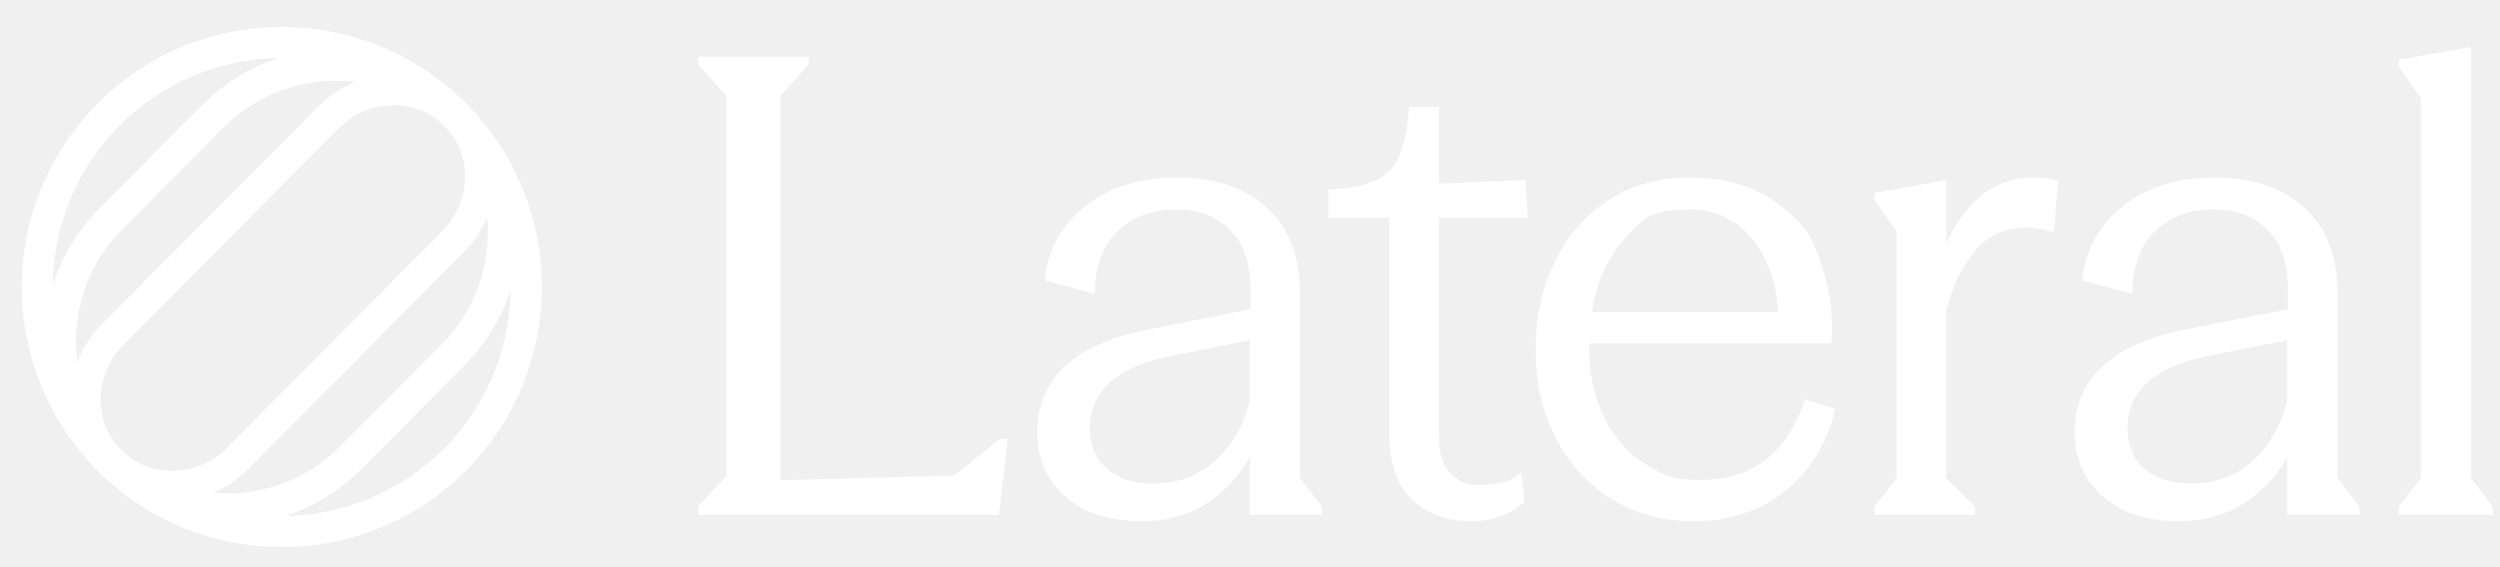
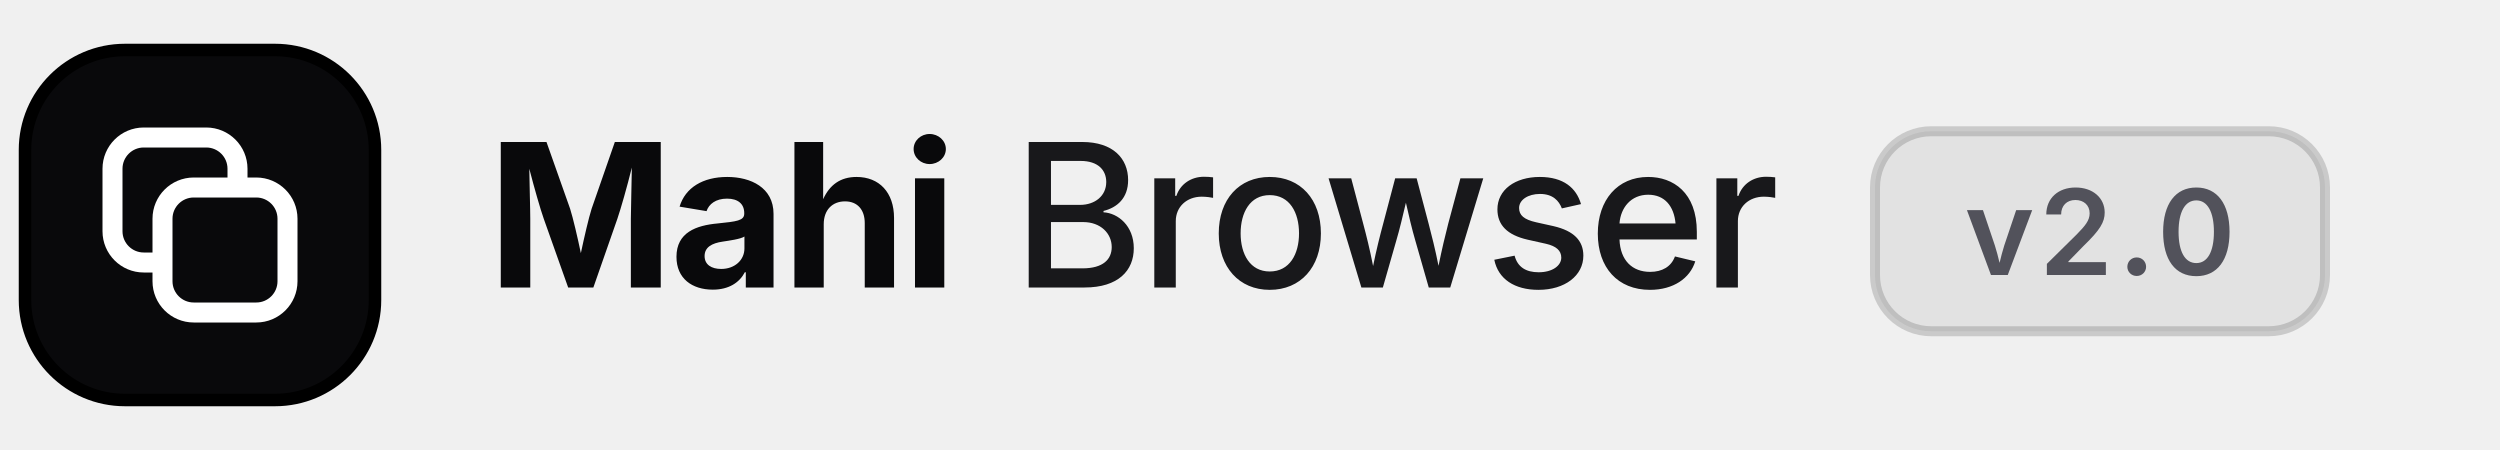
- <svg xmlns="http://www.w3.org/2000/svg" id="Layer_67" data-name="Layer 67" viewBox="0 0 127.272 28.819">
-   <defs>
-     <style>.cls-2{fill:#fff;stroke:#fff;stroke-miterlimit:10;stroke-width:.25px}</style>
-   </defs>
-   <path d="M22.703 22.916c4.586-4.614 4.563-12.073-.051-16.66-4.614-4.585-12.073-4.563-16.66.052s-4.563 12.073.052 16.66l-.94.945C-.033 18.808-.06 10.505 5.047 5.368S18.455.206 23.592 5.31c5.137 5.106 5.162 13.408.057 18.545s-13.409 5.163-18.545.057l.94-.946c4.614 4.587 12.073 4.564 16.659-.05Z" class="cls-2" />
-   <path d="m17.323 22.897 5.327-5.36c3.115-3.135 3.116-8.185.002-11.28s-8.164-3.064-11.28.07l-5.327 5.36c-3.115 3.135-3.116 8.185-.001 11.28l-.94.946c-3.577-3.555-3.632-9.32-.166-12.987l.167-.173 5.328-5.36c3.634-3.656 9.526-3.693 13.159-.082s3.633 9.503-.002 13.16l-5.327 5.36c-3.634 3.656-9.526 3.693-13.16.082l.94-.946c3.115 3.096 8.165 3.064 11.28-.07Z" class="cls-2" />
-   <path d="m17.502 22.76 5.013-5.044c3.202-3.221 3.263-8.352.137-11.46-3.126-3.107-8.256-3.014-11.458.207L6.18 11.508c-3.202 3.221-3.263 8.352-.136 11.46l-.94.945c-3.634-3.611-3.563-9.574.158-13.317l5.014-5.045c3.72-3.744 9.682-3.851 13.316-.24s3.563 9.573-.159 13.317l-5.013 5.045c-3.722 3.744-9.683 3.851-13.316.24l.94-.946c3.126 3.108 8.256 3.015 11.458-.206Z" class="cls-2" />
-   <path d="m11.64 22.888 10.967-11.035c1.558-1.567 1.602-4.049.098-5.543s-3.985-1.435-5.542.132L6.195 17.477c-1.558 1.567-1.601 4.049-.098 5.543l-.94.946c-2.005-1.992-1.946-5.301.13-7.39L16.257 5.54c2.076-2.09 5.385-2.169 7.39-.176s1.945 5.302-.131 7.39L12.547 23.79c-2.077 2.09-5.385 2.168-7.39.176l.94-.946c1.503 1.494 3.985 1.435 5.542-.132Z" class="cls-2" />
-   <path d="M34.262 2.538h183.232v32.739H34.262z" style="fill:none" />
-   <path d="m35.67 25.833 1.44-1.568V4.84l-1.44-1.6v-.224h5.376v.224l-1.44 1.6v19.744l9.024-.256 2.304-1.856h.224l-.416 3.616H35.67zm18.684-.623q-1.423-1.201-1.423-3.217 0-4.032 5.664-5.12l5.184-1.024v-1.184q0-1.982-1.073-3.056-1.071-1.072-2.832-1.072-1.855 0-3.04 1.12-1.184 1.12-1.215 3.136l-2.304-.608q.255-2.208 2.048-3.616 1.791-1.408 4.544-1.408 2.847 0 4.496 1.504 1.648 1.504 1.648 4.224v9.472l1.12 1.472v.256h-3.425v-3.328q-.831 1.728-2.288 2.688t-3.343.96q-2.337 0-3.76-1.2Zm1.905-1.265q.894.8 2.432.8 1.95 0 3.263-1.2t1.792-3.12v-3.264l-4.447.896q-3.936.897-3.936 3.744 0 1.344.896 2.144Zm15.702 1.392q-1.104-1.071-1.104-3.216V10.953h-3.104V9.769q1.472-.096 2.288-.448t1.248-1.216q.431-.864.56-2.528h1.28v3.904l4.416-.192.096 1.664h-4.512v11.264q0 1.344.64 1.968c.64.624.992.624 1.696.624q1.215 0 1.888-.512l.128 1.184q-.384.384-1.056.656a4 4 0 0 1-1.504.272q-1.856 0-2.96-1.072Zm9.577-4.064q.77 1.584 2.113 2.432c1.343.848 1.887.848 2.976.848q3.935 0 5.344-4.064l1.312.416q-.64 2.529-2.513 4.016-1.87 1.488-4.56 1.488-2.303 0-4.112-1.12-1.808-1.12-2.8-3.088t-.992-4.432q0-2.431.96-4.4.96-1.967 2.705-3.088 1.744-1.12 4.047-1.12 2.56 0 4.208 1.169c1.648 1.168 1.877 1.791 2.336 3.04q.688 1.87.56 3.984H80.77v.223q0 2.112.768 3.696Zm9.12-5.264q-.096-2.335-1.343-3.904-1.248-1.568-3.297-1.568c-2.049 0-2.501.512-3.407 1.536q-1.361 1.536-1.712 3.936zm4.9 9.824 1.12-1.44V11.721l-1.12-1.568V9.93l3.392-.608v3.712q.672-1.824 1.84-2.848a4.02 4.02 0 0 1 2.736-1.024q.703 0 1.12.128l-.192 2.368a5 5 0 0 0-1.312-.192q-1.728 0-2.768 1.328t-1.424 3.088v8.512l1.472 1.44v.256h-4.864zm11.615-.623q-1.424-1.201-1.424-3.217 0-4.032 5.664-5.12l5.185-1.024v-1.184q0-1.982-1.073-3.056-1.072-1.072-2.832-1.072-1.855 0-3.04 1.12-1.184 1.12-1.216 3.136l-2.303-.608q.254-2.208 2.048-3.616 1.791-1.408 4.544-1.408 2.847 0 4.496 1.504 1.647 1.504 1.648 4.224v9.472l1.12 1.472v.256h-3.425v-3.328q-.831 1.728-2.288 2.688-1.455.96-3.344.96-2.335 0-3.76-1.2Zm1.904-1.265q.896.8 2.433.8 1.95 0 3.263-1.2t1.792-3.12v-3.264l-4.447.896q-3.936.897-3.936 3.744 0 1.344.895 2.144Zm17.715 1.888v.256h-4.544v-.256l1.12-1.44V4.937l-1.12-1.568v-.224l3.425-.608v21.856z" class="cls-2" />
+ <svg xmlns="http://www.w3.org/2000/svg" width="200" height="36" viewBox="0 0 200 36" fill="none">
+   <g transform="translate(2, 4)">
+     <rect width="28" height="28" rx="8" fill="#09090B" stroke="#000000" stroke-width="1" />
+     <rect x="7" y="7" width="10" height="10" rx="2.5" stroke="#FFFFFF" stroke-width="1.6" fill="none" />
+     <rect x="11" y="11" width="10" height="10" rx="2.5" stroke="#FFFFFF" stroke-width="1.6" fill="#09090B" />
+   </g>
+   <text x="39" y="23" fill="#09090B" font-family="-apple-system, BlinkMacSystemFont, 'Inter', 'Segoe UI', sans-serif" font-size="16" font-weight="700" letter-spacing="-0.02em">Mahi</text>
+   <text x="81" y="23" fill="#18181B" font-family="-apple-system, BlinkMacSystemFont, 'Inter', 'Segoe UI', sans-serif" font-size="16" font-weight="500" letter-spacing="-0.02em">Browser</text>
+   <rect x="150" y="10.5" width="36" height="16" rx="4.5" fill="rgba(0, 0, 0, 0.06)" stroke="rgba(0, 0, 0, 0.16)" stroke-width="0.8" />
+   <text x="168" y="22" text-anchor="middle" fill="#52525B" font-family="-apple-system, BlinkMacSystemFont, 'JetBrains Mono', monospace" font-size="9.5" font-weight="600" letter-spacing="0.04em">v2.0</text>
</svg>
